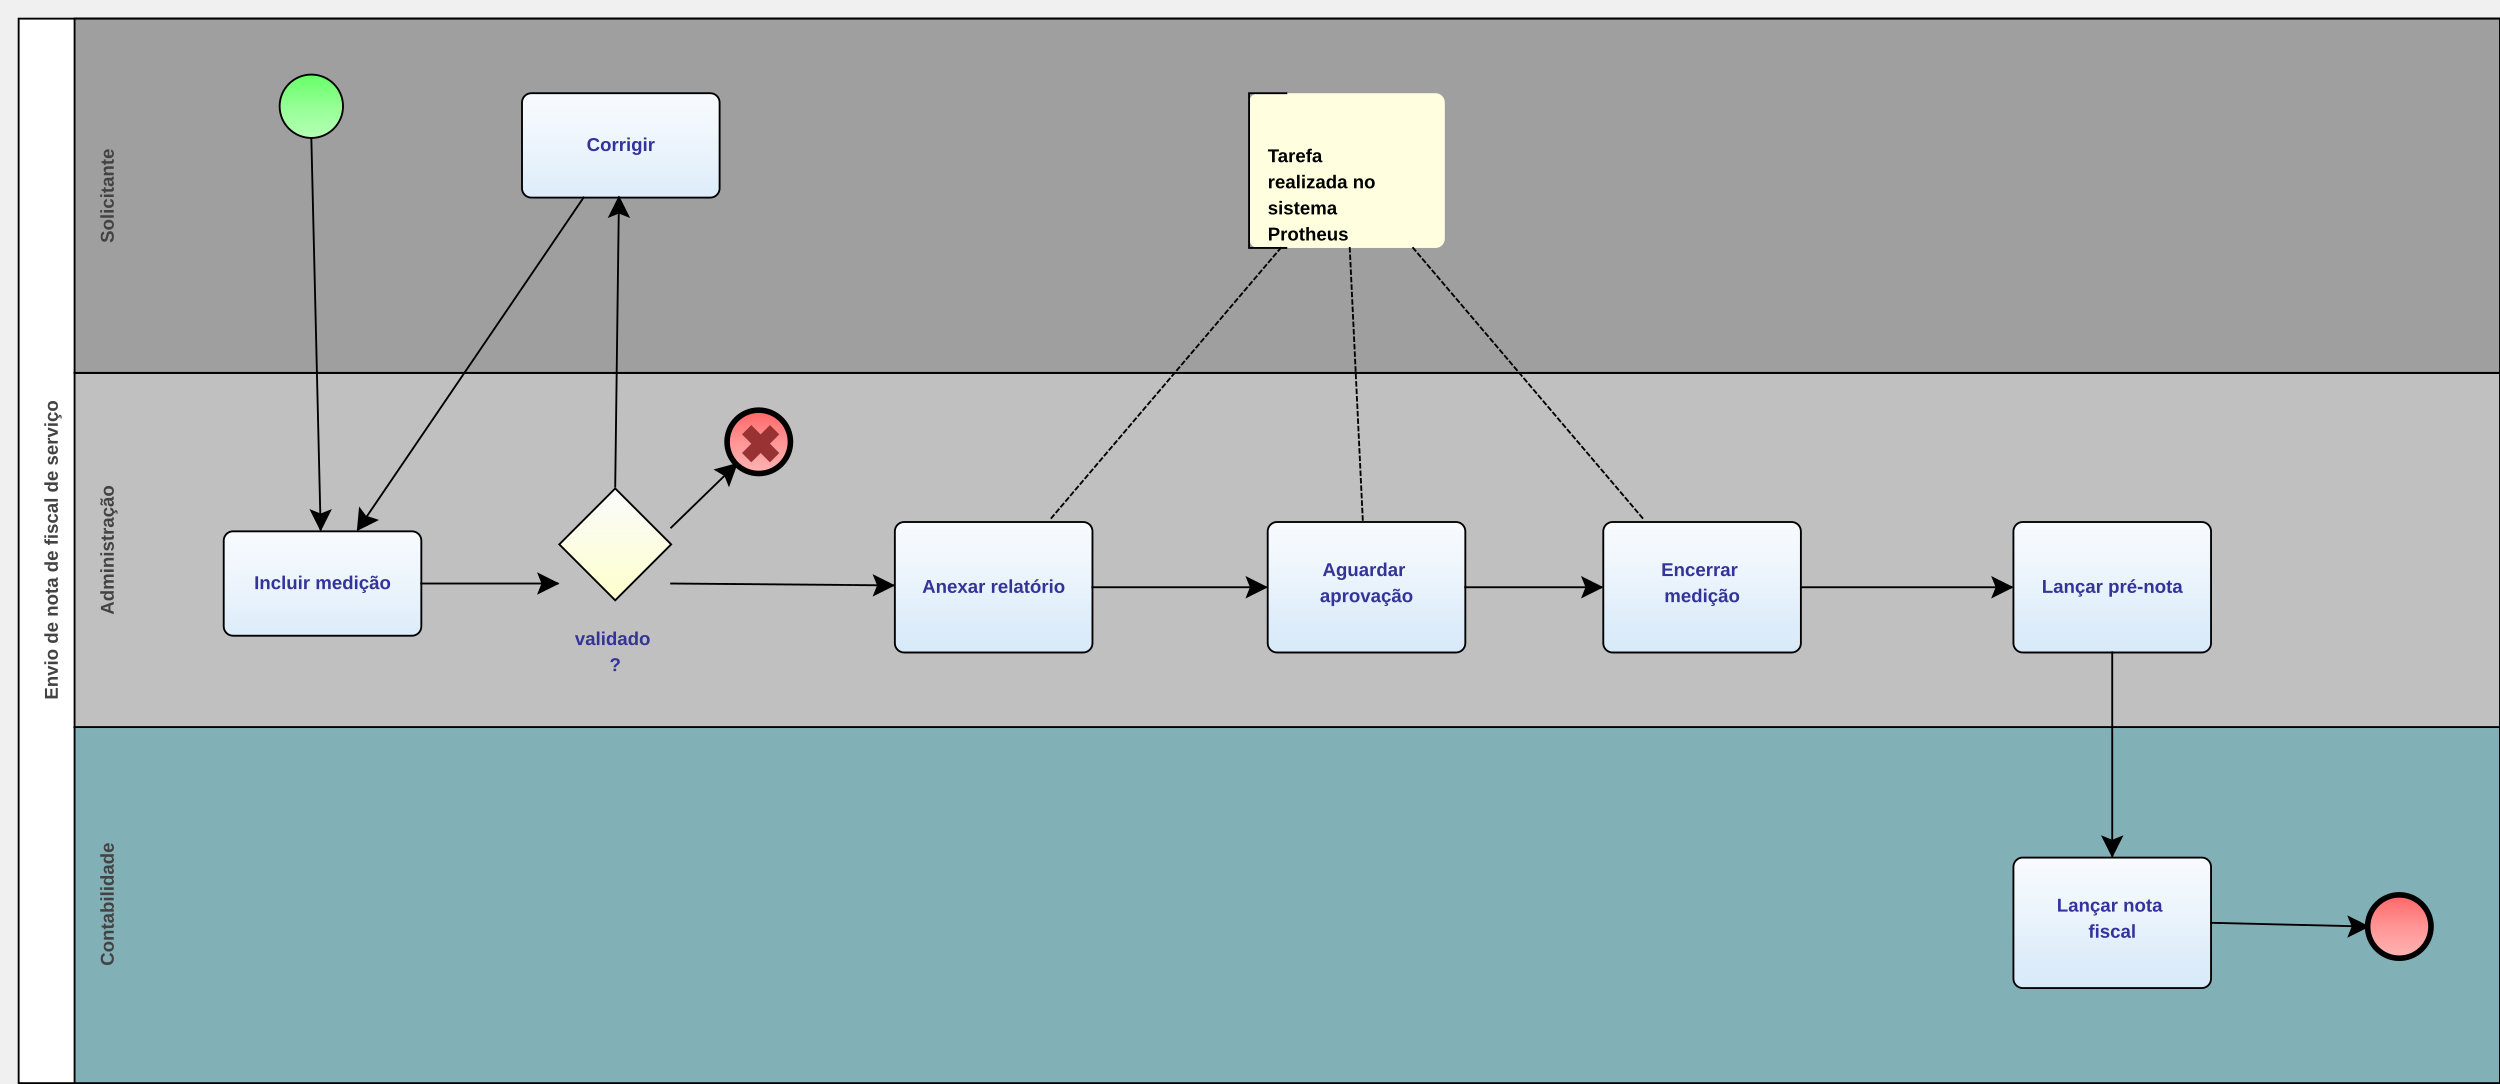
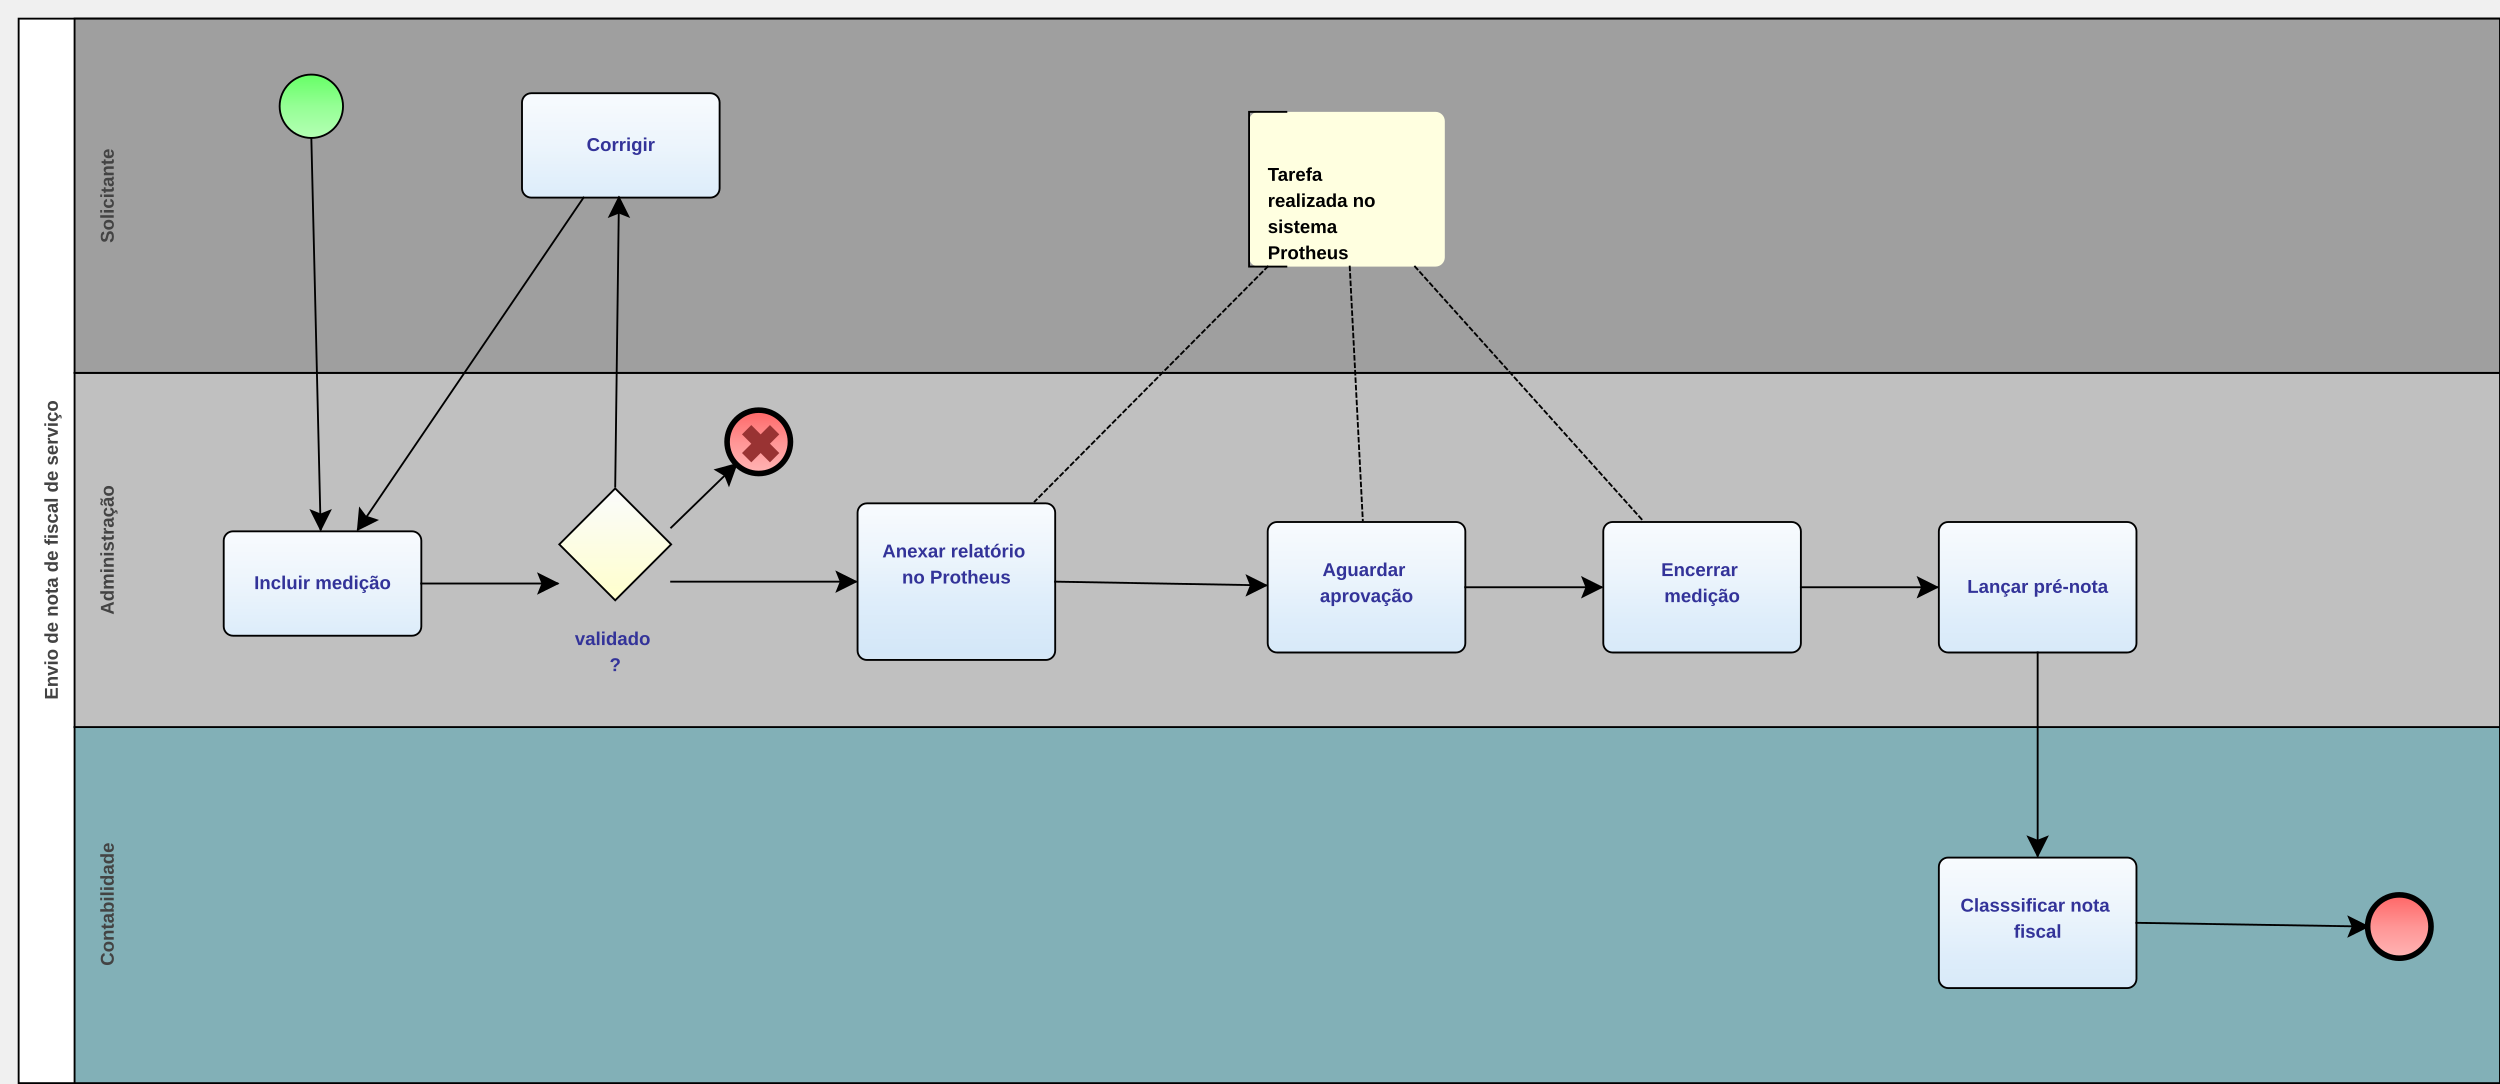
<svg xmlns="http://www.w3.org/2000/svg" xmlns:xlink="http://www.w3.org/1999/xlink" style="stroke-dasharray:none; shape-rendering:auto; font-family:'Arial'; text-rendering:auto; fill-opacity:1; color-interpolation:auto; color-rendering:auto; font-size:12; fill:black; stroke:black; image-rendering:auto; stroke-miterlimit:10; stroke-linecap:square; stroke-linejoin:miter; font-style:normal; stroke-width:1; stroke-dashoffset:0; font-weight:normal; stroke-opacity:1;" contentScriptType="text/ecmascript" preserveAspectRatio="xMidYMid meet" zoomAndPan="magnify" version="1.0" contentStyleType="text/css" xml:xlink="http://www.w3.org/1999/xlink" width="1341" height="581">
  <rect x="10" y="10" width="1331" height="571" ry="0" rx="0" style="stroke:#000000; fill:#FFFFFF" />
  <rect x="40" y="390" width="1301" height="191" ry="0" rx="0" style="stroke:#000000; fill:#82B0B7" />
  <g componentSequence="9">
    <text x="-485" y="47" transform="rotate(270)" text-anchor="middle" style="font-weight:bold;font-size:10px;stroke:none; fill:#434343">
      <tspan dy="14" x="-485">Contabilidade</tspan>
    </text>
  </g>
  <rect x="40" y="200" width="1301" height="190" ry="0" rx="0" style="stroke:#000000; fill:#C0C0C0" />
  <g componentSequence="3">
    <text x="-295" y="47" transform="rotate(270)" text-anchor="middle" style="font-weight:bold;font-size:10px;stroke:none; fill:#434343">
      <tspan dy="14" x="-295">Administração</tspan>
    </text>
  </g>
  <rect x="40" y="10" width="1301" height="190" ry="0" rx="0" style="stroke:#000000; fill:#9F9F9F" />
  <g componentSequence="2">
    <text x="-105" y="47" transform="rotate(270)" text-anchor="middle" style="font-weight:bold;font-size:10px;stroke:none; fill:#434343">
      <tspan dy="14" x="-105">Solicitante</tspan>
    </text>
  </g>
  <g componentSequence="1">
    <text x="-295" y="17" transform="rotate(270)" text-anchor="middle" style="font-weight:bold;font-size:10px;stroke:none; fill:#434343">
      <tspan dy="14" x="-295">Envio de nota de fiscal de serviço</tspan>
    </text>
  </g>
  <g sequence="4">
-     <ellipse cx="167" cy="57" rx="17" ry="17" stroke-width="1" style="fill:url(#linearGradient66FF6696FF96B6FFB6_400447372);" stroke="336633" />
+     <ellipse cx="167" cy="57" rx="17" ry="17" stroke-width="1" style="fill:url(#linearGradient66FF6696FF96B6FFB6_839788901);" stroke="336633" />
  </g>
  <g sequence="13">
-     <rect x="860" y="280" width="106" height="70" ry="5" rx="5" style="fill:url(#linearGradientF8FBFEEDF5FCDEEDFAD4E7F8E2E5E9_421112583);" stroke="191970" />
+     <rect x="860" y="280" width="106" height="70" ry="5" rx="5" style="fill:url(#linearGradientF8FBFEEDF5FCDEEDFAD4E7F8E2E5E9_1019859284);" stroke="191970" />
  </g>
  <g componentSequence="13">
    <text x="913" y="295" text-anchor="middle" style="font-weight:bold;font-size:10px;stroke:none; fill:#333399">
      <tspan dy="14" x="913">Encerrar</tspan>
      <tspan dy="14" x="913">medição</tspan>
    </text>
  </g>
  <g sequence="51">
-     <rect x="1080" y="460" width="106" height="70" ry="5" rx="5" style="fill:url(#linearGradientF8FBFEEDF5FCDEEDFAD4E7F8E2E5E9_489045244);" stroke="191970" />
+     <rect x="1040" y="460" width="106" height="70" ry="5" rx="5" style="fill:url(#linearGradientF8FBFEEDF5FCDEEDFAD4E7F8E2E5E9_955662869);" stroke="191970" />
  </g>
  <g componentSequence="51">
-     <text x="1133" y="475" text-anchor="middle" style="font-weight:bold;font-size:10px;stroke:none; fill:#333399">
-       <tspan dy="14" x="1133">Lançar nota</tspan>
-       <tspan dy="14" x="1133">fiscal</tspan>
+     <text x="1093" y="475" text-anchor="middle" style="font-weight:bold;font-size:10px;stroke:none; fill:#333399">
+       <tspan dy="14" x="1093">Classsificar nota</tspan>
+       <tspan dy="14" x="1093">fiscal</tspan>
    </text>
  </g>
  <g sequence="53">
-     <ellipse cx="1287" cy="497" rx="17" ry="17" stroke-width="3" style="fill:url(#linearGradientFF6666FF9696FFB6B6_1478795580);" stroke="993333" />
+     <ellipse cx="1287" cy="497" rx="17" ry="17" stroke-width="3" style="fill:url(#linearGradientFF6666FF9696FFB6B6_2113198959);" stroke="993333" />
  </g>
  <g sequence="65">
-     <rect x="680" y="280" width="106" height="70" ry="5" rx="5" style="fill:url(#linearGradientF8FBFEEDF5FCDEEDFAD4E7F8E2E5E9_1034153859);" stroke="191970" />
+     <rect x="680" y="280" width="106" height="70" ry="5" rx="5" style="fill:url(#linearGradientF8FBFEEDF5FCDEEDFAD4E7F8E2E5E9_1056080053);" stroke="191970" />
  </g>
  <g componentSequence="65">
    <text x="733" y="295" text-anchor="middle" style="font-weight:bold;font-size:10px;stroke:none; fill:#333399">
      <tspan dy="14" x="733">Aguardar</tspan>
      <tspan dy="14" x="733">aprovação</tspan>
    </text>
  </g>
-   <rect x="670" y="50" width="105" height="83" ry="5" rx="5" style="stroke:none; fill:#FFFFE0" />
+   <rect x="670" y="60" width="105" height="83" ry="5" rx="5" style="stroke:none; fill:#FFFFE0" />
  <g componentSequence="69">
-     <text x="680" y="73" text-anchor="left" style="font-weight:bold;font-size:10px;stroke:none; fill:#000000">
+     <text x="680" y="83" text-anchor="left" style="font-weight:bold;font-size:10px;stroke:none; fill:#000000">
      <tspan dy="14" x="680">Tarefa</tspan>
      <tspan dy="14" x="680">realizada no</tspan>
      <tspan dy="14" x="680">sistema</tspan>
      <tspan dy="14" x="680">Protheus</tspan>
    </text>
  </g>
-   <path style="fill:none; stroke-width:1; stroke:#000000;" d="M690.0 50.0 L670.0 50.0 L670.0 133.0 L690.0 133.0" />
+   <path style="fill:none; stroke-width:1; stroke:#000000;" d="M690.0 60.0 L670.0 60.0 L670.0 143.0 L690.0 143.0" />
  <g sequence="74">
-     <rect x="480" y="280" width="106" height="70" ry="5" rx="5" style="fill:url(#linearGradientF8FBFEEDF5FCDEEDFAD4E7F8E2E5E9_1773550243);" stroke="191970" />
+     <rect x="460" y="270" width="106" height="84" ry="5" rx="5" style="fill:url(#linearGradientF8FBFEEDF5FCDEEDFAD4E7F8E2E5E9_1279501646);" stroke="191970" />
  </g>
  <g componentSequence="74">
-     <text x="533" y="304" text-anchor="middle" style="font-weight:bold;font-size:10px;stroke:none; fill:#333399">
-       <tspan dy="14" x="533">Anexar relatório</tspan>
+     <text x="513" y="285" text-anchor="middle" style="font-weight:bold;font-size:10px;stroke:none; fill:#333399">
+       <tspan dy="14" x="513">Anexar relatório</tspan>
+       <tspan dy="14" x="513">no Protheus</tspan>
    </text>
  </g>
  <g sequence="81">
-     <polygon points=" 300 292 330 262 360 292 330 322 300 292" style="fill:url(#linearGradientFAFBFCFFFFCC_1171991221);" stroke="000000" />
+     <polygon points=" 300 292 330 262 360 292 330 322 300 292" style="fill:url(#linearGradientFAFBFCFFFFCC_1185914937);" stroke="000000" />
  </g>
  <g componentSequence="81">
    <text x="330" y="332" text-anchor="middle" style="font-weight:bold;font-size:10px;stroke:none; fill:#333399">
      <tspan dy="14" x="330">validado</tspan>
      <tspan dy="14" x="330">?</tspan>
    </text>
  </g>
  <g sequence="86">
-     <ellipse cx="407" cy="237" rx="17" ry="17" stroke-width="3" style="fill:url(#linearGradientFF6666FF9696FFB6B6_940269171);" stroke="993333" />
+     <ellipse cx="407" cy="237" rx="17" ry="17" stroke-width="3" style="fill:url(#linearGradientFF6666FF9696FFB6B6_500900896);" stroke="993333" />
  </g>
  <g sequence="86">
    <polygon points=" 398 233 403 228 408 233 413 228 418 233 413 238 418 243 413 248 408 243 403 248 398 243 403 238" style="stroke:none; fill:#993333" />
  </g>
  <g sequence="87">
-     <rect x="120" y="285" width="106" height="56" ry="5" rx="5" style="fill:url(#linearGradientF8FBFEEDF5FCDEEDFAD4E7F8E2E5E9_452358406);" stroke="191970" />
+     <rect x="120" y="285" width="106" height="56" ry="5" rx="5" style="fill:url(#linearGradientF8FBFEEDF5FCDEEDFAD4E7F8E2E5E9_923203590);" stroke="191970" />
  </g>
  <g componentSequence="87">
    <text x="173" y="302" text-anchor="middle" style="font-weight:bold;font-size:10px;stroke:none; fill:#333399">
      <tspan dy="14" x="173">Incluir medição</tspan>
    </text>
  </g>
  <g sequence="92">
-     <rect x="280" y="50" width="106" height="56" ry="5" rx="5" style="fill:url(#linearGradientF8FBFEEDF5FCDEEDFAD4E7F8E2E5E9_1112355801);" stroke="191970" />
+     <rect x="280" y="50" width="106" height="56" ry="5" rx="5" style="fill:url(#linearGradientF8FBFEEDF5FCDEEDFAD4E7F8E2E5E9_1715356285);" stroke="191970" />
  </g>
  <g componentSequence="92">
    <text x="333" y="67" text-anchor="middle" style="font-weight:bold;font-size:10px;stroke:none; fill:#333399">
      <tspan dy="14" x="333">Corrigir</tspan>
    </text>
  </g>
  <g sequence="100">
-     <rect x="1080" y="280" width="106" height="70" ry="5" rx="5" style="fill:url(#linearGradientF8FBFEEDF5FCDEEDFAD4E7F8E2E5E9_1591682983);" stroke="191970" />
+     <rect x="1040" y="280" width="106" height="70" ry="5" rx="5" style="fill:url(#linearGradientF8FBFEEDF5FCDEEDFAD4E7F8E2E5E9_1571522795);" stroke="191970" />
  </g>
  <g componentSequence="100">
-     <text x="1133" y="304" text-anchor="middle" style="font-weight:bold;font-size:10px;stroke:none; fill:#333399">
-       <tspan dy="14" x="1133">Lançar pré-nota</tspan>
+     <text x="1093" y="304" text-anchor="middle" style="font-weight:bold;font-size:10px;stroke:none; fill:#333399">
+       <tspan dy="14" x="1093">Lançar pré-nota</tspan>
    </text>
  </g>
  <g componentSequence="54">
-     <text x="1238" y="496" style="font-size:10px;font-weight:none;stroke:none; fill:#333399" text-anchor="left" />
+     <text x="1218" y="496" style="font-size:10px;font-weight:none;stroke:none; fill:#333399" text-anchor="left" />
  </g>
  <g componentSequence="77">
    <text x="833" y="315" style="font-size:10px;font-weight:none;stroke:none; fill:#333399" text-anchor="left" />
  </g>
  <g componentSequence="84">
    <text x="385" y="269" style="font-size:10px;font-weight:none;stroke:none; fill:#333399" text-anchor="left" />
  </g>
  <g componentSequence="88">
    <text x="180" y="180" style="font-size:10px;font-weight:none;stroke:none; fill:#333399" text-anchor="left" />
  </g>
  <g componentSequence="89">
    <text x="273" y="313" style="font-size:10px;font-weight:none;stroke:none; fill:#333399" text-anchor="left" />
  </g>
  <g componentSequence="90">
-     <text x="430" y="314" style="font-size:10px;font-weight:none;stroke:none; fill:#333399" text-anchor="left" />
+     <text x="420" y="312" style="font-size:10px;font-weight:none;stroke:none; fill:#333399" text-anchor="left" />
  </g>
  <g componentSequence="91">
-     <text x="643" y="315" style="font-size:10px;font-weight:none;stroke:none; fill:#333399" text-anchor="left" />
+     <text x="633" y="313" style="font-size:10px;font-weight:none;stroke:none; fill:#333399" text-anchor="left" />
  </g>
  <g componentSequence="93">
    <text x="341" y="184" style="font-size:10px;font-weight:none;stroke:none; fill:#333399" text-anchor="left" />
  </g>
  <g componentSequence="94">
    <text x="263" y="195" style="font-size:10px;font-weight:none;stroke:none; fill:#333399" text-anchor="left" />
  </g>
  <g componentSequence="95">
-     <text x="635" y="206" style="font-size:10px;font-weight:none;stroke:none; fill:#333399" text-anchor="left" />
+     <text x="628" y="206" style="font-size:10px;font-weight:none;stroke:none; fill:#333399" text-anchor="left" />
  </g>
  <g componentSequence="97">
-     <text x="830" y="206" style="font-size:10px;font-weight:none;stroke:none; fill:#333399" text-anchor="left" />
+     <text x="830" y="211" style="font-size:10px;font-weight:none;stroke:none; fill:#333399" text-anchor="left" />
  </g>
  <g componentSequence="98">
-     <text x="738" y="206" style="font-size:10px;font-weight:none;stroke:none; fill:#333399" text-anchor="left" />
+     <text x="738" y="211" style="font-size:10px;font-weight:none;stroke:none; fill:#333399" text-anchor="left" />
  </g>
  <g componentSequence="101">
-     <text x="1143" y="405" style="font-size:10px;font-weight:none;stroke:none; fill:#333399" text-anchor="left" />
+     <text x="1013" y="315" style="font-size:10px;font-weight:none;stroke:none; fill:#333399" text-anchor="left" />
  </g>
  <g componentSequence="102">
-     <text x="1033" y="315" style="font-size:10px;font-weight:none;stroke:none; fill:#333399" text-anchor="left" />
+     <text x="1103" y="405" style="font-size:10px;font-weight:none;stroke:none; fill:#333399" text-anchor="left" />
  </g>
  <path style="fill:none; stroke:#000000;stroke-width:1" d="M167.0 74.0 L172.0 284.0" />
  <polygon style="fill:#000000; stroke:#000000;" points=" 177 274 172 284 167 274 172 276" />
-   <path style="fill:none; stroke:#000000;stroke-width:1" d="M966.0 315.0 L1079.0 315.0" />
-   <polygon style="fill:#000000; stroke:#000000;" points=" 1069 310 1079 315 1069 320 1071 315" />
+   <path style="fill:none; stroke:#000000;stroke-width:1" d="M966.0 315.0 L1039.0 315.0" />
+   <polygon style="fill:#000000; stroke:#000000;" points=" 1029 310 1039 315 1029 320 1031 315" />
  <path style="fill:none; stroke:#000000;stroke-width:1" d="M786.0 315.0 L859.0 315.0" />
  <polygon style="fill:#000000; stroke:#000000;" points=" 849 310 859 315 849 320 851 315" />
-   <path style="fill:none; stroke:#000000;stroke-dasharray:2" d="M758.0 133.0 L882.0 279.0" />
-   <path style="fill:none; stroke:#000000;stroke-width:1" d="M1186.0 495.0 L1270.0 497.0" />
+   <path style="fill:none; stroke:#000000;stroke-dasharray:2" d="M759.0 143.0 L881.0 279.0" />
+   <path style="fill:none; stroke:#000000;stroke-width:1" d="M1146.0 495.0 L1270.0 497.0" />
  <polygon style="fill:#000000; stroke:#000000;" points=" 1260 492 1270 497 1260 502 1262 497" />
-   <path style="fill:none; stroke:#000000;stroke-width:1" d="M1133.0 350.0 L1133.0 459.0" />
-   <polygon style="fill:#000000; stroke:#000000;" points=" 1138 449 1133 459 1128 449 1133 451" />
-   <path style="fill:none; stroke:#000000;stroke-width:1" d="M586.0 315.0 L679.0 315.0" />
-   <polygon style="fill:#000000; stroke:#000000;" points=" 669 310 679 315 669 320 671 315" />
-   <path style="fill:none; stroke:#000000;stroke-dasharray:2" d="M724.0 133.0 L731.0 279.0" />
-   <path style="fill:none; stroke:#000000;stroke-dasharray:2" d="M687.0 133.0 L563.0 279.0" />
-   <path style="fill:none; stroke:#000000;stroke-width:1" d="M360.0 313.0 L479.0 314.0" />
-   <polygon style="fill:#000000; stroke:#000000;" points=" 469 309 479 314 469 319 471 314" />
+   <path style="fill:none; stroke:#000000;stroke-width:1" d="M1093.0 350.0 L1093.0 459.0" />
+   <polygon style="fill:#000000; stroke:#000000;" points=" 1098 449 1093 459 1088 449 1093 451" />
+   <path style="fill:none; stroke:#000000;stroke-width:1" d="M566.0 312.0 L679.0 314.0" />
+   <polygon style="fill:#000000; stroke:#000000;" points=" 669 309 679 314 669 319 671 314" />
+   <path style="fill:none; stroke:#000000;stroke-dasharray:2" d="M724.0 143.0 L731.0 279.0" />
+   <path style="fill:none; stroke:#000000;stroke-dasharray:2" d="M680.0 143.0 L555.0 269.0" />
+   <path style="fill:none; stroke:#000000;stroke-width:1" d="M360.0 312.0 L459.0 312.0" />
+   <polygon style="fill:#000000; stroke:#000000;" points=" 449 307 459 312 449 317 451 312" />
  <path style="fill:none; stroke:#000000;stroke-width:1" d="M360.0 283.0 L395.0 249.0" />
  <polygon style="fill:#000000; stroke:#000000;" points=" 384 252 395 249 391 260 389 255" />
  <path style="fill:none; stroke:#000000;stroke-width:1" d="M330.0 261.0 L332.0 106.0" />
  <polygon style="fill:#000000; stroke:#000000;" points=" 327 116 332 106 337 116 332 114" />
  <path style="fill:none; stroke:#000000;stroke-width:1" d="M226.0 313.0 L299.0 313.0" />
  <polygon style="fill:#000000; stroke:#000000;" points=" 289 308 299 313 289 318 291 313" />
  <path style="fill:none; stroke:#000000;stroke-width:1" d="M313.0 106.0 L192.0 284.0" />
  <polygon style="fill:#000000; stroke:#000000;" points=" 202 279 192 284 193 273 196 277" />
  <defs>
-     <linearGradient xlink:href="#linearGradient66FF6696FF96B6FFB6" id="linearGradient66FF6696FF96B6FFB6_400447372" x1="0" y1="40.0" x2="0" y2="75.0" gradientUnits="userSpaceOnUse" xlink:type="simple" xlink:actuate="onLoad" xlink:show="other" />
+     <linearGradient xlink:href="#linearGradient66FF6696FF96B6FFB6" id="linearGradient66FF6696FF96B6FFB6_839788901" x1="0" y1="40.0" x2="0" y2="75.0" gradientUnits="userSpaceOnUse" xlink:type="simple" xlink:actuate="onLoad" xlink:show="other" />
    <linearGradient id="linearGradient66FF6696FF96B6FFB6">
      <stop style="stop-color:#66FF66;stop-opacity:1;" offset="0.0" id="stop66FF66" />
      <stop style="stop-color:#96FF96;stop-opacity:1;" offset="0.5" id="stop96FF96" />
      <stop style="stop-color:#B6FFB6;stop-opacity:1;" offset="1.0" id="stopB6FFB6" />
    </linearGradient>
-     <linearGradient xlink:href="#linearGradientF8FBFEEDF5FCDEEDFAD4E7F8E2E5E9" id="linearGradientF8FBFEEDF5FCDEEDFAD4E7F8E2E5E9_421112583" x1="0" y1="280.0" x2="0" y2="386.0" gradientUnits="userSpaceOnUse" xlink:type="simple" xlink:actuate="onLoad" xlink:show="other" />
+     <linearGradient xlink:href="#linearGradientF8FBFEEDF5FCDEEDFAD4E7F8E2E5E9" id="linearGradientF8FBFEEDF5FCDEEDFAD4E7F8E2E5E9_1019859284" x1="0" y1="280.0" x2="0" y2="386.0" gradientUnits="userSpaceOnUse" xlink:type="simple" xlink:actuate="onLoad" xlink:show="other" />
    <linearGradient id="linearGradientF8FBFEEDF5FCDEEDFAD4E7F8E2E5E9">
      <stop style="stop-color:#F8FBFE;stop-opacity:1;" offset="0.0" id="stopF8FBFE" />
      <stop style="stop-color:#EDF5FC;stop-opacity:1;" offset="0.25" id="stopEDF5FC" />
      <stop style="stop-color:#DEEDFA;stop-opacity:1;" offset="0.5" id="stopDEEDFA" />
      <stop style="stop-color:#D4E7F8;stop-opacity:1;" offset="0.75" id="stopD4E7F8" />
      <stop style="stop-color:#E2E5E9;stop-opacity:1;" offset="1.0" id="stopE2E5E9" />
    </linearGradient>
-     <linearGradient xlink:href="#linearGradientF8FBFEEDF5FCDEEDFAD4E7F8E2E5E9" id="linearGradientF8FBFEEDF5FCDEEDFAD4E7F8E2E5E9_489045244" x1="0" y1="460.0" x2="0" y2="566.0" gradientUnits="userSpaceOnUse" xlink:type="simple" xlink:actuate="onLoad" xlink:show="other" />
-     <linearGradient xlink:href="#linearGradientFF6666FF9696FFB6B6" id="linearGradientFF6666FF9696FFB6B6_1478795580" x1="0" y1="480.0" x2="0" y2="515.0" gradientUnits="userSpaceOnUse" xlink:type="simple" xlink:actuate="onLoad" xlink:show="other" />
+     <linearGradient xlink:href="#linearGradientF8FBFEEDF5FCDEEDFAD4E7F8E2E5E9" id="linearGradientF8FBFEEDF5FCDEEDFAD4E7F8E2E5E9_955662869" x1="0" y1="460.0" x2="0" y2="566.0" gradientUnits="userSpaceOnUse" xlink:type="simple" xlink:actuate="onLoad" xlink:show="other" />
+     <linearGradient xlink:href="#linearGradientFF6666FF9696FFB6B6" id="linearGradientFF6666FF9696FFB6B6_2113198959" x1="0" y1="480.0" x2="0" y2="515.0" gradientUnits="userSpaceOnUse" xlink:type="simple" xlink:actuate="onLoad" xlink:show="other" />
    <linearGradient id="linearGradientFF6666FF9696FFB6B6">
      <stop style="stop-color:#FF6666;stop-opacity:1;" offset="0.0" id="stopFF6666" />
      <stop style="stop-color:#FF9696;stop-opacity:1;" offset="0.5" id="stopFF9696" />
      <stop style="stop-color:#FFB6B6;stop-opacity:1;" offset="1.0" id="stopFFB6B6" />
    </linearGradient>
-     <linearGradient xlink:href="#linearGradientF8FBFEEDF5FCDEEDFAD4E7F8E2E5E9" id="linearGradientF8FBFEEDF5FCDEEDFAD4E7F8E2E5E9_1034153859" x1="0" y1="280.0" x2="0" y2="386.0" gradientUnits="userSpaceOnUse" xlink:type="simple" xlink:actuate="onLoad" xlink:show="other" />
-     <linearGradient xlink:href="#linearGradientF8FBFEEDF5FCDEEDFAD4E7F8E2E5E9" id="linearGradientF8FBFEEDF5FCDEEDFAD4E7F8E2E5E9_1773550243" x1="0" y1="280.0" x2="0" y2="386.0" gradientUnits="userSpaceOnUse" xlink:type="simple" xlink:actuate="onLoad" xlink:show="other" />
-     <linearGradient xlink:href="#linearGradientFAFBFCFFFFCC" id="linearGradientFAFBFCFFFFCC_1171991221" x1="0" y1="262.0" x2="0" y2="322.0" gradientUnits="userSpaceOnUse" xlink:type="simple" xlink:actuate="onLoad" xlink:show="other" />
+     <linearGradient xlink:href="#linearGradientF8FBFEEDF5FCDEEDFAD4E7F8E2E5E9" id="linearGradientF8FBFEEDF5FCDEEDFAD4E7F8E2E5E9_1056080053" x1="0" y1="280.0" x2="0" y2="386.0" gradientUnits="userSpaceOnUse" xlink:type="simple" xlink:actuate="onLoad" xlink:show="other" />
+     <linearGradient xlink:href="#linearGradientF8FBFEEDF5FCDEEDFAD4E7F8E2E5E9" id="linearGradientF8FBFEEDF5FCDEEDFAD4E7F8E2E5E9_1279501646" x1="0" y1="270.0" x2="0" y2="376.0" gradientUnits="userSpaceOnUse" xlink:type="simple" xlink:actuate="onLoad" xlink:show="other" />
+     <linearGradient xlink:href="#linearGradientFAFBFCFFFFCC" id="linearGradientFAFBFCFFFFCC_1185914937" x1="0" y1="262.0" x2="0" y2="322.0" gradientUnits="userSpaceOnUse" xlink:type="simple" xlink:actuate="onLoad" xlink:show="other" />
    <linearGradient id="linearGradientFAFBFCFFFFCC">
      <stop style="stop-color:#FAFBFC;stop-opacity:1;" offset="0.0" id="stopFAFBFC" />
      <stop style="stop-color:#FFFFCC;stop-opacity:1;" offset="1.0" id="stopFFFFCC" />
    </linearGradient>
-     <linearGradient xlink:href="#linearGradientFF6666FF9696FFB6B6" id="linearGradientFF6666FF9696FFB6B6_940269171" x1="0" y1="220.0" x2="0" y2="255.0" gradientUnits="userSpaceOnUse" xlink:type="simple" xlink:actuate="onLoad" xlink:show="other" />
-     <linearGradient xlink:href="#linearGradientF8FBFEEDF5FCDEEDFAD4E7F8E2E5E9" id="linearGradientF8FBFEEDF5FCDEEDFAD4E7F8E2E5E9_452358406" x1="0" y1="285.0" x2="0" y2="391.0" gradientUnits="userSpaceOnUse" xlink:type="simple" xlink:actuate="onLoad" xlink:show="other" />
-     <linearGradient xlink:href="#linearGradientF8FBFEEDF5FCDEEDFAD4E7F8E2E5E9" id="linearGradientF8FBFEEDF5FCDEEDFAD4E7F8E2E5E9_1112355801" x1="0" y1="50.0" x2="0" y2="156.0" gradientUnits="userSpaceOnUse" xlink:type="simple" xlink:actuate="onLoad" xlink:show="other" />
-     <linearGradient xlink:href="#linearGradientF8FBFEEDF5FCDEEDFAD4E7F8E2E5E9" id="linearGradientF8FBFEEDF5FCDEEDFAD4E7F8E2E5E9_1591682983" x1="0" y1="280.0" x2="0" y2="386.0" gradientUnits="userSpaceOnUse" xlink:type="simple" xlink:actuate="onLoad" xlink:show="other" />
+     <linearGradient xlink:href="#linearGradientFF6666FF9696FFB6B6" id="linearGradientFF6666FF9696FFB6B6_500900896" x1="0" y1="220.0" x2="0" y2="255.0" gradientUnits="userSpaceOnUse" xlink:type="simple" xlink:actuate="onLoad" xlink:show="other" />
+     <linearGradient xlink:href="#linearGradientF8FBFEEDF5FCDEEDFAD4E7F8E2E5E9" id="linearGradientF8FBFEEDF5FCDEEDFAD4E7F8E2E5E9_923203590" x1="0" y1="285.0" x2="0" y2="391.0" gradientUnits="userSpaceOnUse" xlink:type="simple" xlink:actuate="onLoad" xlink:show="other" />
+     <linearGradient xlink:href="#linearGradientF8FBFEEDF5FCDEEDFAD4E7F8E2E5E9" id="linearGradientF8FBFEEDF5FCDEEDFAD4E7F8E2E5E9_1715356285" x1="0" y1="50.0" x2="0" y2="156.0" gradientUnits="userSpaceOnUse" xlink:type="simple" xlink:actuate="onLoad" xlink:show="other" />
+     <linearGradient xlink:href="#linearGradientF8FBFEEDF5FCDEEDFAD4E7F8E2E5E9" id="linearGradientF8FBFEEDF5FCDEEDFAD4E7F8E2E5E9_1571522795" x1="0" y1="280.0" x2="0" y2="386.0" gradientUnits="userSpaceOnUse" xlink:type="simple" xlink:actuate="onLoad" xlink:show="other" />
  </defs>
</svg>
